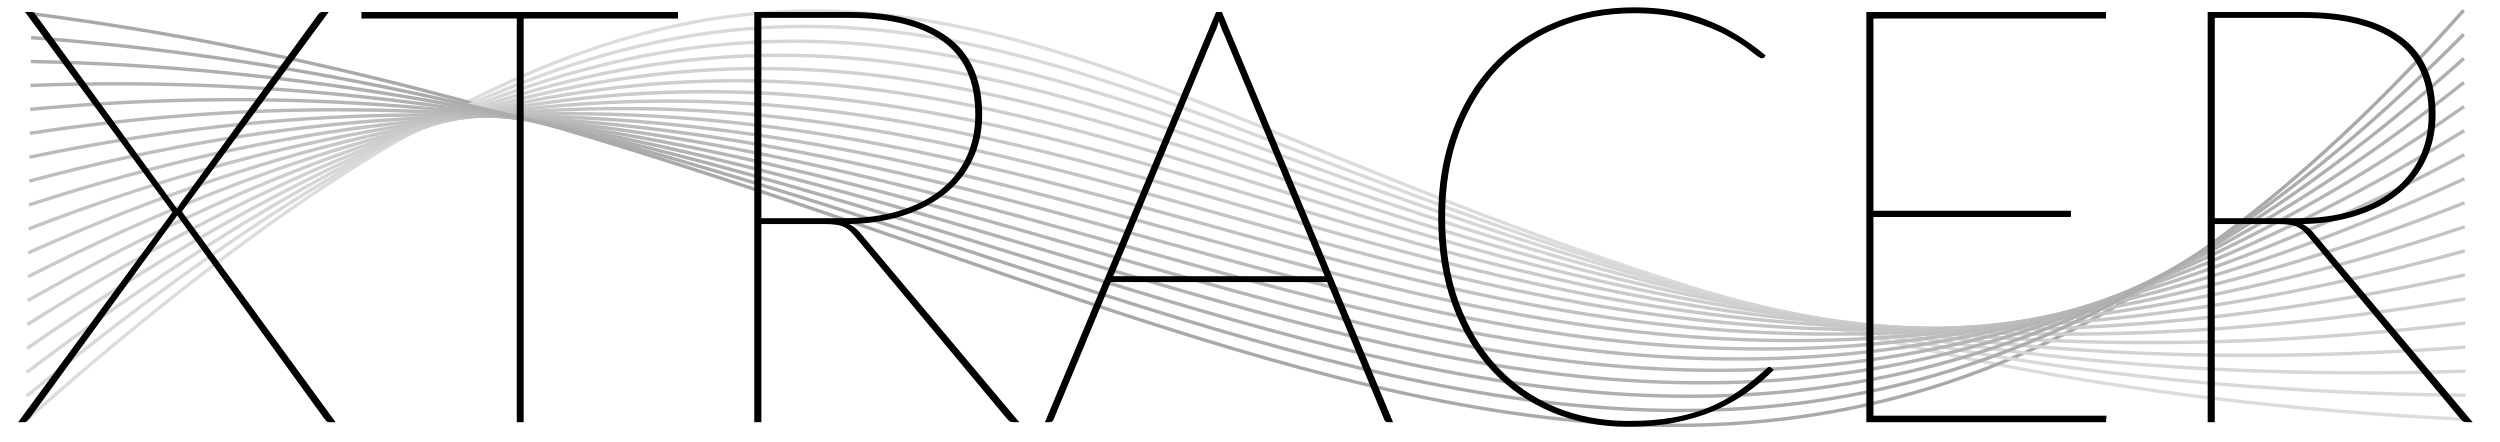
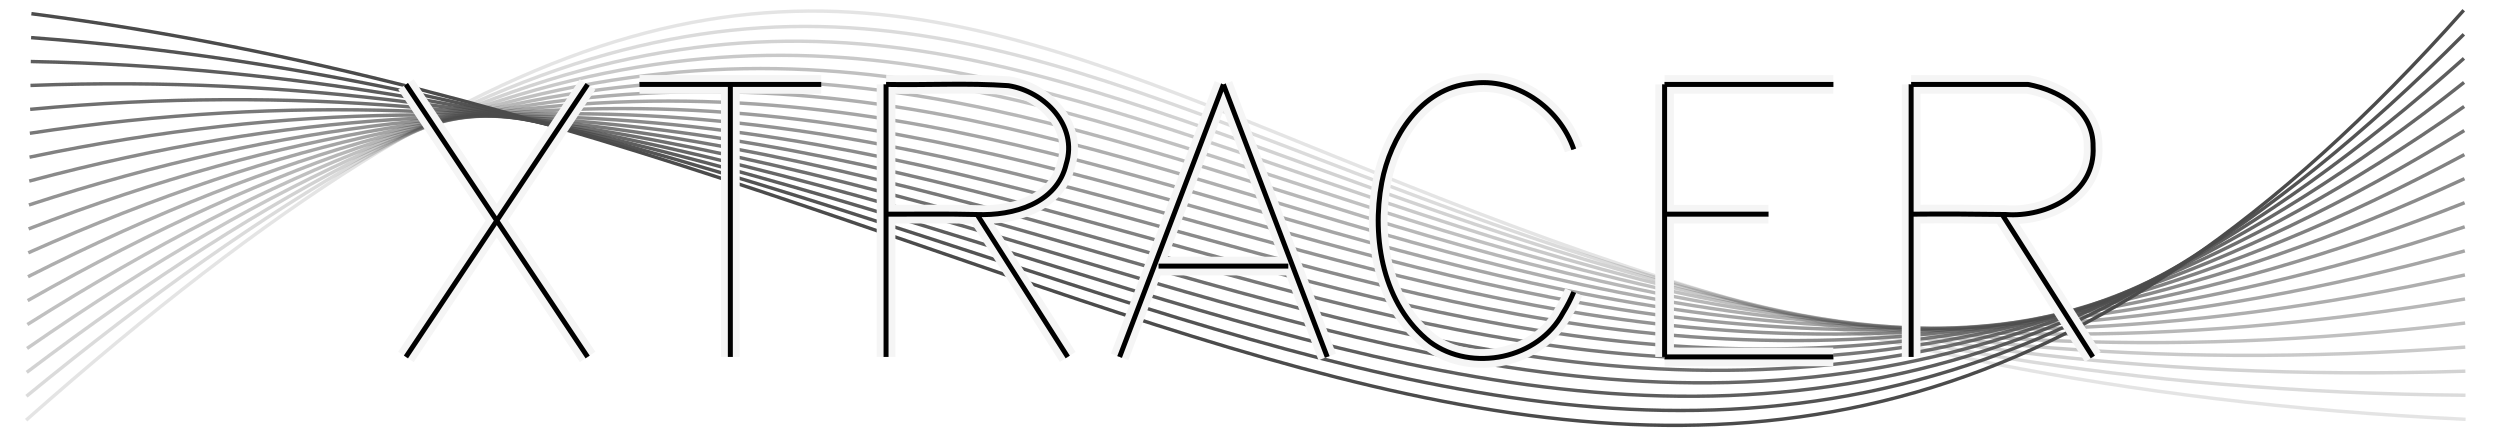
<svg xmlns="http://www.w3.org/2000/svg" width="255mm" height="45mm" viewBox="0 0 141 34" version="1.1" id="svg8123">
  <defs id="defs8117" />
  <g id="layer1">
-     <path style="fill:none;stroke:#dcdcdc;stroke-width:0.265px;stroke-linecap:butt;stroke-linejoin:miter;stroke-opacity:1" d="m -23.819,32.38 c 77.169,-68.275 78.945,-5.16 188,-0.064" id="path8139" />
-     <path style="fill:none;stroke:#a9a9a9;stroke-width:0.265px;stroke-linecap:butt;stroke-linejoin:miter;stroke-opacity:1" d="M -23.414,1.057 C 60.831,11.886 105.409,66.838 164.038,0.789" id="path8141" />
+     <g id="g3868" transform="translate(2.451719,18.50643)" style="fill:none;stroke:#0e0e0e;stroke-opacity:1;stroke-width:0.384;stroke-miterlimit:4;stroke-dasharray:none">
+       <g id="g4252" style="stroke-width:0.384;stroke-miterlimit:4;stroke-dasharray:none">
+         <path d="M -7,-12 7,9 M 7,-12 -7,9" style="fill:none;stroke:#0e0e0e;stroke-width:0.384;stroke-miterlimit:4;stroke-dasharray:none;stroke-opacity:1" transform="translate(10)" id="path3854" />
+         <path d="M 0,-12 V 9 M -7,-12 H 7" style="fill:none;stroke:#0e0e0e;stroke-width:0.384;stroke-miterlimit:4;stroke-dasharray:none;stroke-opacity:1" transform="translate(28)" id="path3856" />
+         <path style="fill:none;stroke:#0e0e0e;stroke-width:0.384;stroke-miterlimit:4;stroke-dasharray:none;stroke-opacity:1" d="m 40,-12 c 0,7 0,14 0,21 m 0,-21 c 3.139,0.061 6.305,-0.124 9.426,0.096 2.787,0.435 5.379,3.077 4.458,6.036 C 53.18,-2.801 49.768,-1.866 47.009,-1.974 44.672,-2.037 42.337,-1.99 40,-2 m 7,0 c 2.333,3.667 4.667,7.333 7,11" id="path3858" />
+         <path d="M 0,-12 -8,9 M 0,-12 8,9 M -5,2 H 5" style="fill:none;stroke:#0e0e0e;stroke-width:0.384;stroke-miterlimit:4;stroke-dasharray:none;stroke-opacity:1" transform="translate(66)" id="path3860" />
+         <path style="fill:none;stroke:#0e0e0e;stroke-width:0.384;stroke-miterlimit:4;stroke-dasharray:none;stroke-opacity:1" d="m 93,-7 c -1.093,-3.23 -4.493,-5.594 -7.937,-5.067 -3.839,0.344 -6.203,4.139 -6.858,7.616 C 77.392,-0.129 78.307,5.016 81.934,7.858 85.142,10.214 90.285,9.161 92.174,5.598 92.493,5.09 92.766,4.553 93,4" id="path3862" />
+         <path style="fill:none;stroke:#0e0e0e;stroke-width:0.384;stroke-miterlimit:4;stroke-dasharray:none;stroke-opacity:1" d="m 100,-12 c 0,7 0,14 0,21 m 0,-21 c 4.333,0 8.667,0 13,0 m -13,10 c 2.667,0 5.333,0 8,0 m -8,11 c 4.333,0 8.667,0 13,0" id="path3864" />
+         <path style="fill:none;stroke:#0e0e0e;stroke-width:0.384;stroke-miterlimit:4;stroke-dasharray:none;stroke-opacity:1" d="m 119,-12 c 0,7 0,14 0,21 m 0,-21 c 3,0 6,0 9,0 2.424,0.445 5.07,1.998 5.022,4.79 0.202,3.61 -3.586,5.473 -6.736,5.235 -2.43,-0.035 -4.856,-0.051 -7.286,-0.025 m 7,0 c 2.333,3.667 4.667,7.333 7,11" id="path3866" />
+       </g>
+     </g>
+     <path style="fill:none;stroke:#4b4b4b;stroke-width:0.265px;stroke-linecap:butt;stroke-linejoin:miter;stroke-opacity:1;opacity:0.15" d="m -23.819,32.38 c 77.169,-68.275 78.945,-5.16 188,-0.064" id="path8139" />
+     <path style="fill:none;stroke:#4b4b4b;stroke-width:0.265px;stroke-linecap:butt;stroke-linejoin:miter;stroke-opacity:1" d="M -23.414,1.057 C 60.831,11.886 105.409,66.838 164.038,0.789" id="path8141" />
    <g id="g6885" transform="translate(-32.09866,-152.0173)">
-       <path id="path6853" style="opacity:1;fill:none;stroke:#d9d9d9;stroke-width:0.265;stroke-linecap:butt;stroke-linejoin:miter;stroke-opacity:1" d="M 8.303,182.555 C 85.889,118.932 90.182,181.568 196.272,182.478" />
-       <path id="path6855" style="opacity:1;fill:none;stroke:#d6d6d6;stroke-width:0.265;stroke-linecap:butt;stroke-linejoin:miter;stroke-opacity:1" d="M 8.327,180.712 C 86.329,121.743 93.14,183.898 196.263,180.624" />
-       <path id="path6857" style="opacity:1;fill:none;stroke:#d3d3d3;stroke-width:0.265;stroke-linecap:butt;stroke-linejoin:miter;stroke-opacity:1" d="M 8.351,178.87 C 86.769,124.554 96.098,186.229 196.255,178.769" />
-       <path id="path6859" style="opacity:1;fill:none;stroke:#d0d0d0;stroke-width:0.265;stroke-linecap:butt;stroke-linejoin:miter;stroke-opacity:1" d="M 8.375,177.027 C 87.209,127.364 99.055,188.559 196.246,176.915" />
-       <path id="path6861" style="opacity:1;fill:none;stroke:#cdcdcd;stroke-width:0.265;stroke-linecap:butt;stroke-linejoin:miter;stroke-opacity:1" d="m 8.399,175.184 c 79.25,-45.009 93.615,15.705 187.839,-0.124" />
-       <path id="path6863" style="opacity:1;fill:none;stroke:#cacaca;stroke-width:0.265;stroke-linecap:butt;stroke-linejoin:miter;stroke-opacity:1" d="M 8.422,173.342 C 88.089,132.986 104.971,193.22 196.229,173.206" />
-       <path id="path6865" style="opacity:1;fill:none;stroke:#c7c7c7;stroke-width:0.265;stroke-linecap:butt;stroke-linejoin:miter;stroke-opacity:1" d="M 8.446,171.499 C 88.529,135.796 107.929,195.551 196.221,171.351" />
-       <path id="path6867" style="opacity:1;fill:none;stroke:#c4c4c4;stroke-width:0.265;stroke-linecap:butt;stroke-linejoin:miter;stroke-opacity:1" d="M 8.47,169.657 C 88.969,138.607 110.887,197.881 196.213,169.497" />
-       <path id="path6869" style="opacity:1;fill:none;stroke:#c1c1c1;stroke-width:0.265;stroke-linecap:butt;stroke-linejoin:miter;stroke-opacity:1" d="M 8.494,167.814 C 89.409,141.418 113.845,200.211 196.204,167.642" />
-       <path id="path6871" style="opacity:1;fill:none;stroke:#bebebe;stroke-width:0.265;stroke-linecap:butt;stroke-linejoin:miter;stroke-opacity:1" d="M 8.518,165.972 C 89.849,144.229 116.802,202.542 196.196,165.788" />
-       <path id="path6873" style="opacity:1;fill:none;stroke:#bbbbbb;stroke-width:0.265;stroke-linecap:butt;stroke-linejoin:miter;stroke-opacity:1" d="M 8.542,164.129 C 90.289,147.039 119.76,204.872 196.187,163.933" />
-       <path id="path6875" style="opacity:1;fill:none;stroke:#b8b8b8;stroke-width:0.265;stroke-linecap:butt;stroke-linejoin:miter;stroke-opacity:1" d="M 8.565,162.287 C 90.729,149.85 122.718,207.203 196.179,162.079" />
-       <path id="path6877" style="opacity:1;fill:none;stroke:#b5b5b5;stroke-width:0.265;stroke-linecap:butt;stroke-linejoin:miter;stroke-opacity:1" d="M 8.589,160.444 C 91.169,152.661 125.676,209.533 196.17,160.224" />
-       <path id="path6879" style="opacity:1;fill:none;stroke:#b2b2b2;stroke-width:0.265;stroke-linecap:butt;stroke-linejoin:miter;stroke-opacity:1" d="M 8.613,158.602 C 91.609,155.471 128.634,211.864 196.162,158.37" />
-       <path id="path6881" style="opacity:1;fill:none;stroke:#afafaf;stroke-width:0.265;stroke-linecap:butt;stroke-linejoin:miter;stroke-opacity:1" d="m 8.637,156.759 c 83.413,1.523 122.955,57.435 187.517,-0.244" />
-       <path id="path6883" style="opacity:1;fill:none;stroke:#acacac;stroke-width:0.265;stroke-linecap:butt;stroke-linejoin:miter;stroke-opacity:1" d="M 8.661,154.917 C 92.489,161.093 134.549,216.525 196.145,154.661" />
+       <path id="path6853" style="opacity:0.2;fill:none;stroke:#4b4b4b;stroke-width:0.265;stroke-linecap:butt;stroke-linejoin:miter;stroke-opacity:1" d="M 8.303,182.555 C 85.889,118.932 90.182,181.568 196.272,182.478" />
+       <path id="path6855" style="opacity:0.25;fill:none;stroke:#4b4b4b;stroke-width:0.265;stroke-linecap:butt;stroke-linejoin:miter;stroke-opacity:1" d="M 8.327,180.712 C 86.329,121.743 93.14,183.898 196.263,180.624" />
+       <path id="path6857" style="opacity:0.3;fill:none;stroke:#4b4b4b;stroke-width:0.265;stroke-linecap:butt;stroke-linejoin:miter;stroke-opacity:1" d="M 8.351,178.87 C 86.769,124.554 96.098,186.229 196.255,178.769" />
+       <path id="path6859" style="opacity:0.35;fill:none;stroke:#4b4b4b;stroke-width:0.265;stroke-linecap:butt;stroke-linejoin:miter;stroke-opacity:1" d="M 8.375,177.027 C 87.209,127.364 99.055,188.559 196.246,176.915" />
+       <path id="path6861" style="opacity:0.4;fill:none;stroke:#4b4b4b;stroke-width:0.265;stroke-linecap:butt;stroke-linejoin:miter;stroke-opacity:1" d="m 8.399,175.184 c 79.25,-45.009 93.615,15.705 187.839,-0.124" />
+       <path id="path6863" style="opacity:0.45;fill:none;stroke:#4b4b4b;stroke-width:0.265;stroke-linecap:butt;stroke-linejoin:miter;stroke-opacity:1" d="M 8.422,173.342 C 88.089,132.986 104.971,193.22 196.229,173.206" />
+       <path id="path6865" style="opacity:0.5;fill:none;stroke:#4b4b4b;stroke-width:0.265;stroke-linecap:butt;stroke-linejoin:miter;stroke-opacity:1" d="M 8.446,171.499 C 88.529,135.796 107.929,195.551 196.221,171.351" />
+       <path id="path6867" style="opacity:0.55;fill:none;stroke:#4b4b4b;stroke-width:0.265;stroke-linecap:butt;stroke-linejoin:miter;stroke-opacity:1" d="M 8.47,169.657 C 88.969,138.607 110.887,197.881 196.213,169.497" />
+       <path id="path6869" style="opacity:0.6;fill:none;stroke:#4b4b4b;stroke-width:0.265;stroke-linecap:butt;stroke-linejoin:miter;stroke-opacity:1" d="M 8.494,167.814 C 89.409,141.418 113.845,200.211 196.204,167.642" />
+       <path id="path6871" style="opacity:0.65;fill:none;stroke:#4b4b4b;stroke-width:0.265;stroke-linecap:butt;stroke-linejoin:miter;stroke-opacity:1" d="M 8.518,165.972 C 89.849,144.229 116.802,202.542 196.196,165.788" />
+       <path id="path6873" style="opacity:0.7;fill:none;stroke:#4b4b4b;stroke-width:0.265;stroke-linecap:butt;stroke-linejoin:miter;stroke-opacity:1" d="M 8.542,164.129 C 90.289,147.039 119.76,204.872 196.187,163.933" />
+       <path id="path6875" style="opacity:0.75;fill:none;stroke:#4b4b4b;stroke-width:0.265;stroke-linecap:butt;stroke-linejoin:miter;stroke-opacity:1" d="M 8.565,162.287 C 90.729,149.85 122.718,207.203 196.179,162.079" />
+       <path id="path6877" style="opacity:0.8;fill:none;stroke:#4b4b4b;stroke-width:0.265;stroke-linecap:butt;stroke-linejoin:miter;stroke-opacity:1" d="M 8.589,160.444 C 91.169,152.661 125.676,209.533 196.17,160.224" />
+       <path id="path6879" style="opacity:0.85;fill:none;stroke:#4b4b4b;stroke-width:0.265;stroke-linecap:butt;stroke-linejoin:miter;stroke-opacity:1" d="M 8.613,158.602 C 91.609,155.471 128.634,211.864 196.162,158.37" />
+       <path id="path6881" style="opacity:0.9;fill:none;stroke:#4b4b4b;stroke-width:0.265;stroke-linecap:butt;stroke-linejoin:miter;stroke-opacity:1" d="m 8.637,156.759 c 83.413,1.523 122.955,57.435 187.517,-0.244" />
+       <path id="path6883" style="opacity:0.95;fill:none;stroke:#4b4b4b;stroke-width:0.265;stroke-linecap:butt;stroke-linejoin:miter;stroke-opacity:1" d="M 8.661,154.917 C 92.489,161.093 134.549,216.525 196.145,154.661" />
    </g>
-     <text id="text53120" y="32.535" x="-25.749" style="font-style:normal;font-weight:normal;font-size:10.583px;line-height:1.25;font-family:sans-serif;letter-spacing:0px;word-spacing:0px;fill:#000000;fill-opacity:1;stroke:none;stroke-width:0.265;image-rendering:auto" xml:space="preserve">
-       <tspan style="font-style:normal;font-variant:normal;font-weight:100;font-stretch:normal;font-size:45.156px;font-family:Lato;-inkscape-font-specification:'Lato, Thin';font-variant-ligatures:normal;font-variant-caps:normal;font-variant-numeric:normal;font-feature-settings:THIN;text-align:start;writing-mode:lr-tb;text-anchor:start;fill:#000000;stroke:none;stroke-width:0.265" y="32.535" x="-25.749" id="tspan53118">XTRACER</tspan>
-     </text>
+     <flowRoot xml:space="preserve" id="flowRoot3913" style="fill:black;fill-opacity:1;stroke:none;font-family:sans-serif;font-style:normal;font-weight:normal;font-size:40px;line-height:1.25;letter-spacing:0px;word-spacing:0px">
+       <flowRegion id="flowRegion3915">
+         <rect id="rect3917" width="520" height="440" x="2120" y="1410.079" />
+       </flowRegion>
+       <flowPara id="flowPara3919" />
+     </flowRoot>
+     <g style="fill:none;stroke:#f5f5f5;stroke-opacity:1;stroke-width:1.439;stroke-miterlimit:4;stroke-dasharray:none" transform="translate(2.451719,18.50643)" id="g4790">
+       <g style="stroke-width:1.439;stroke-miterlimit:4;stroke-dasharray:none;stroke:#f5f5f5;stroke-opacity:1" id="g4788">
+         <path id="path4774" transform="translate(10)" style="fill:none;stroke:#f5f5f5;stroke-width:1.439;stroke-miterlimit:4;stroke-dasharray:none;stroke-opacity:1" d="M -7,-12 7,9 M 7,-12 -7,9" />
+         <path id="path4776" transform="translate(28)" style="fill:none;stroke:#f5f5f5;stroke-width:1.439;stroke-miterlimit:4;stroke-dasharray:none;stroke-opacity:1" d="M 0,-12 V 9 M -7,-12 H 7" />
+         <path id="path4778" d="m 40,-12 c 0,7 0,14 0,21 m 0,-21 c 3.139,0.061 6.305,-0.124 9.426,0.096 2.787,0.435 5.379,3.077 4.458,6.036 C 53.18,-2.801 49.768,-1.866 47.009,-1.974 44.672,-2.037 42.337,-1.99 40,-2 m 7,0 c 2.333,3.667 4.667,7.333 7,11" style="fill:none;stroke:#f5f5f5;stroke-width:1.439;stroke-miterlimit:4;stroke-dasharray:none;stroke-opacity:1" />
+         <path id="path4780" transform="translate(66)" style="fill:none;stroke:#f5f5f5;stroke-width:1.439;stroke-miterlimit:4;stroke-dasharray:none;stroke-opacity:1" d="M 0,-12 -8,9 M 0,-12 8,9 M -5,2 H 5" />
+         <path id="path4782" d="m 93,-7 c -1.093,-3.23 -4.493,-5.594 -7.937,-5.067 -3.839,0.344 -6.203,4.139 -6.858,7.616 C 77.392,-0.129 78.307,5.016 81.934,7.858 85.142,10.214 90.285,9.161 92.174,5.598 92.493,5.09 92.766,4.553 93,4" style="fill:none;stroke:#f5f5f5;stroke-width:1.439;stroke-miterlimit:4;stroke-dasharray:none;stroke-opacity:1" />
+         <path id="path4784" d="m 100,-12 c 0,7 0,14 0,21 m 0,-21 c 4.333,0 8.667,0 13,0 m -13,10 c 2.667,0 5.333,0 8,0 m -8,11 c 4.333,0 8.667,0 13,0" style="fill:none;stroke:#f5f5f5;stroke-width:1.439;stroke-miterlimit:4;stroke-dasharray:none;stroke-opacity:1" />
+         <path id="path4786" d="m 119,-12 c 0,7 0,14 0,21 m 0,-21 c 3,0 6,0 9,0 2.424,0.445 5.07,1.998 5.022,4.79 0.202,3.61 -3.586,5.473 -6.736,5.235 -2.43,-0.035 -4.856,-0.051 -7.286,-0.025 m 7,0 c 2.333,3.667 4.667,7.333 7,11" style="fill:none;stroke:#f5f5f5;stroke-width:1.439;stroke-miterlimit:4;stroke-dasharray:none;stroke-opacity:1" />
+       </g>
+     </g>
+     <g id="g4808" transform="translate(2.451719,18.50643)" style="fill:none;stroke:#000000;stroke-width:0.384;stroke-miterlimit:4;stroke-dasharray:none;stroke-opacity:1">
+       <g id="g4806" style="stroke:#000000;stroke-width:0.384;stroke-miterlimit:4;stroke-dasharray:none;stroke-opacity:1">
+         <path d="M -7,-12 7,9 M 7,-12 -7,9" style="fill:none;stroke:#000000;stroke-width:0.384;stroke-miterlimit:4;stroke-dasharray:none;stroke-opacity:1" transform="translate(10)" id="path4792" />
+         <path d="M 0,-12 V 9 M -7,-12 H 7" style="fill:none;stroke:#000000;stroke-width:0.384;stroke-miterlimit:4;stroke-dasharray:none;stroke-opacity:1" transform="translate(28)" id="path4794" />
+         <path style="fill:none;stroke:#000000;stroke-width:0.384;stroke-miterlimit:4;stroke-dasharray:none;stroke-opacity:1" d="m 40,-12 c 0,7 0,14 0,21 m 0,-21 c 3.139,0.061 6.305,-0.124 9.426,0.096 2.787,0.435 5.379,3.077 4.458,6.036 C 53.18,-2.801 49.768,-1.866 47.009,-1.974 44.672,-2.037 42.337,-1.99 40,-2 m 7,0 c 2.333,3.667 4.667,7.333 7,11" id="path4796" />
+         <path d="M 0,-12 -8,9 M 0,-12 8,9 M -5,2 H 5" style="fill:none;stroke:#000000;stroke-width:0.384;stroke-miterlimit:4;stroke-dasharray:none;stroke-opacity:1" transform="translate(66)" id="path4798" />
+         <path style="fill:none;stroke:#000000;stroke-width:0.384;stroke-miterlimit:4;stroke-dasharray:none;stroke-opacity:1" d="m 93,-7 c -1.093,-3.23 -4.493,-5.594 -7.937,-5.067 -3.839,0.344 -6.203,4.139 -6.858,7.616 C 77.392,-0.129 78.307,5.016 81.934,7.858 85.142,10.214 90.285,9.161 92.174,5.598 92.493,5.09 92.766,4.553 93,4" id="path4800" />
+         <path style="fill:none;stroke:#000000;stroke-width:0.384;stroke-miterlimit:4;stroke-dasharray:none;stroke-opacity:1" d="m 100,-12 c 0,7 0,14 0,21 m 0,-21 c 4.333,0 8.667,0 13,0 m -13,10 c 2.667,0 5.333,0 8,0 m -8,11 c 4.333,0 8.667,0 13,0" id="path4802" />
+         <path style="fill:none;stroke:#000000;stroke-width:0.384;stroke-miterlimit:4;stroke-dasharray:none;stroke-opacity:1" d="m 119,-12 c 0,7 0,14 0,21 m 0,-21 c 3,0 6,0 9,0 2.424,0.445 5.07,1.998 5.022,4.79 0.202,3.61 -3.586,5.473 -6.736,5.235 -2.43,-0.035 -4.856,-0.051 -7.286,-0.025 m 7,0 c 2.333,3.667 4.667,7.333 7,11" id="path4804" />
+       </g>
+     </g>
  </g>
</svg>
